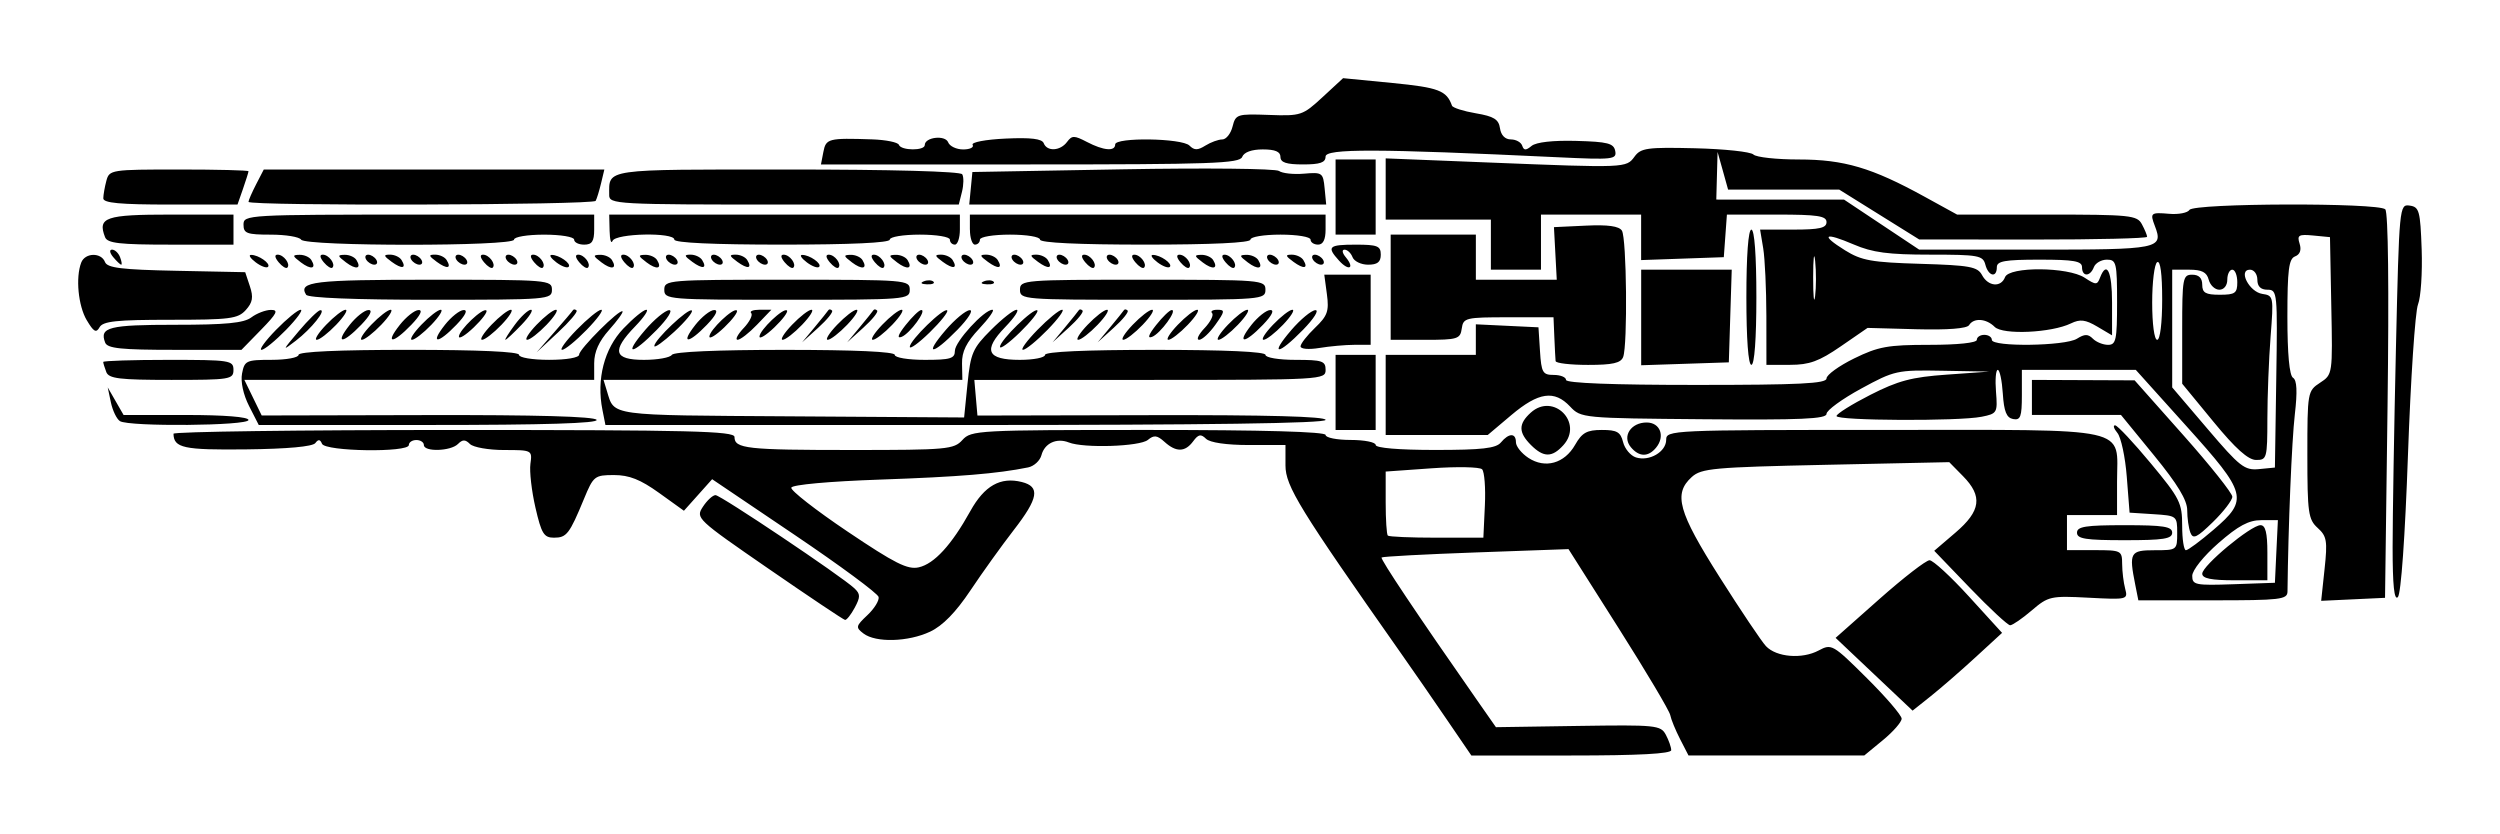
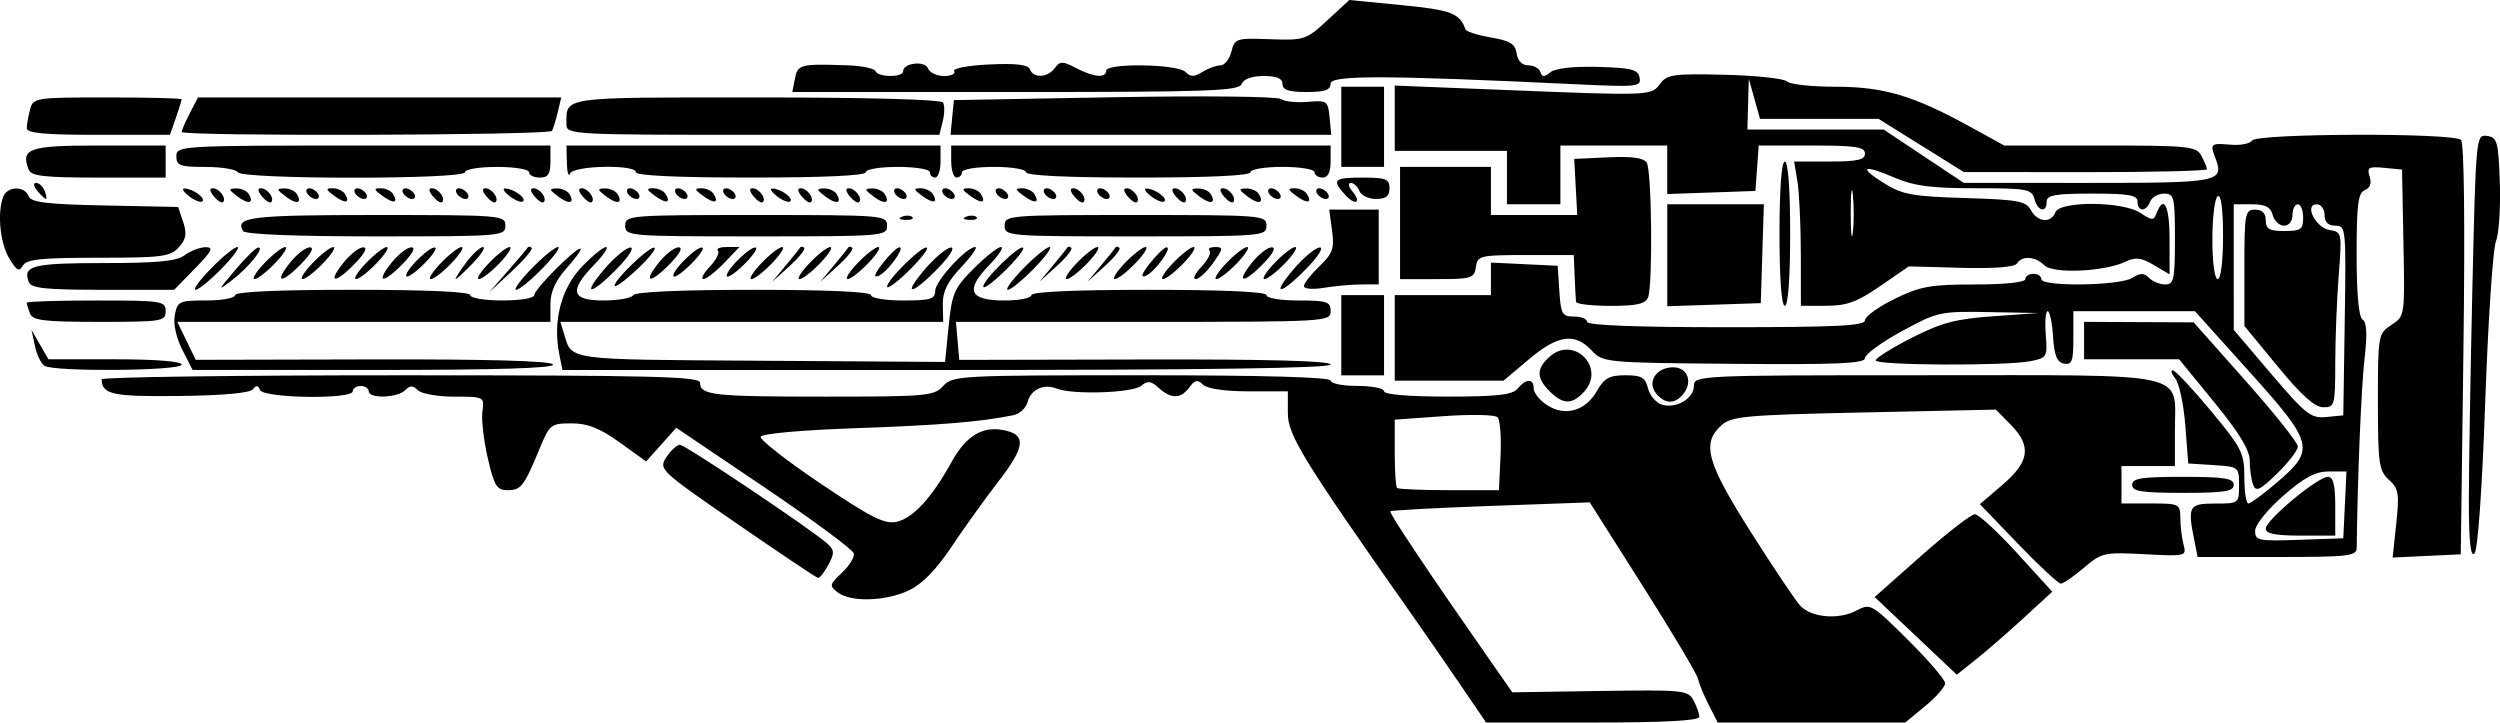
- <svg xmlns="http://www.w3.org/2000/svg" width="383.79" height="128" viewBox="0 0 101.544 33.867" version="1.1" id="svg8">
+ <svg xmlns="http://www.w3.org/2000/svg" width="95.194" height="27.517" viewBox="3.175 3.175 95.194 27.517" version="1.1" id="svg8">
  <defs id="defs2" />
  <g id="layer1">
    <path style="fill:#000000;fill-opacity:1;stroke-width:0.203" d="M 58.786,29.256 C 58.249,28.467 57.397,27.235 56.893,26.519 52.785,20.676 52.213,19.746 52.213,18.906 V 18.076 H 50.728 c -0.915,0 -1.584,-0.098 -1.743,-0.254 -0.207,-0.204 -0.31,-0.184 -0.521,0.102 -0.329,0.445 -0.691,0.452 -1.165,0.023 -0.299,-0.27 -0.426,-0.285 -0.675,-0.079 -0.327,0.271 -2.606,0.345 -3.211,0.104 -0.495,-0.197 -0.985,0.03 -1.112,0.516 -0.059,0.224 -0.302,0.448 -0.54,0.497 -1.252,0.255 -2.807,0.383 -6.013,0.495 -2.073,0.072 -3.571,0.208 -3.608,0.327 -0.035,0.112 0.992,0.914 2.282,1.782 1.932,1.3 2.443,1.557 2.896,1.455 0.628,-0.141 1.332,-0.908 2.095,-2.285 0.571,-1.03 1.222,-1.398 2.089,-1.181 0.758,0.19 0.679,0.656 -0.331,1.958 -0.477,0.616 -1.266,1.714 -1.752,2.442 -0.598,0.895 -1.128,1.438 -1.64,1.679 -0.888,0.418 -2.205,0.455 -2.705,0.076 -0.328,-0.249 -0.316,-0.3 0.159,-0.748 0.281,-0.264 0.485,-0.596 0.454,-0.737 C 35.656,24.106 34.121,22.972 32.277,21.727 l -3.352,-2.263 -0.573,0.641 -0.573,0.641 -1.009,-0.725 c -0.758,-0.544 -1.214,-0.725 -1.83,-0.725 -0.787,0 -0.837,0.039 -1.22,0.967 -0.591,1.43 -0.705,1.577 -1.22,1.577 -0.408,0 -0.508,-0.162 -0.752,-1.221 -0.155,-0.671 -0.247,-1.473 -0.204,-1.78 0.077,-0.553 0.065,-0.56 -1.067,-0.56 -0.63,0 -1.255,-0.11 -1.389,-0.244 -0.19,-0.19 -0.298,-0.19 -0.488,0 -0.295,0.295 -1.384,0.327 -1.384,0.041 0,-0.112 -0.137,-0.203 -0.305,-0.203 -0.168,0 -0.305,0.092 -0.305,0.203 0,0.313 -3.401,0.264 -3.528,-0.051 -0.074,-0.183 -0.15,-0.191 -0.271,-0.028 -0.106,0.143 -1.138,0.237 -2.8,0.256 -2.553,0.029 -2.949,-0.056 -2.961,-0.635 -0.002,-0.084 5.125,-0.153 11.392,-0.153 9.604,0 11.395,0.045 11.395,0.283 0,0.476 0.492,0.53 4.767,0.53 3.865,0 4.146,-0.025 4.491,-0.407 0.355,-0.392 0.627,-0.407 7.56,-0.407 4.659,0 7.192,0.072 7.192,0.203 0,0.112 0.458,0.203 1.017,0.203 0.56,0 1.017,0.092 1.017,0.203 0,0.124 0.941,0.203 2.417,0.203 1.9,0 2.471,-0.065 2.67,-0.305 0.323,-0.389 0.61,-0.392 0.61,-0.005 0,0.165 0.228,0.45 0.507,0.633 0.682,0.447 1.465,0.227 1.897,-0.532 0.281,-0.493 0.476,-0.602 1.083,-0.603 0.616,-0.001 0.762,0.082 0.865,0.494 0.068,0.272 0.304,0.552 0.523,0.622 0.542,0.172 1.228,-0.228 1.228,-0.717 0,-0.391 0.188,-0.4 8.82,-0.4 10.245,0 9.493,-0.166 9.493,2.102 v 1.357 H 84.974 83.956 v 0.712 0.712 h 1.119 c 1.085,0 1.119,0.017 1.122,0.56 0.002,0.308 0.057,0.761 0.123,1.008 0.118,0.44 0.088,0.447 -1.486,0.364 -1.541,-0.081 -1.635,-0.06 -2.31,0.517 -0.387,0.331 -0.782,0.602 -0.877,0.602 -0.095,2.04e-4 -0.828,-0.68 -1.628,-1.512 l -1.455,-1.513 0.865,-0.74 c 1.03,-0.881 1.109,-1.474 0.305,-2.291 l -0.56,-0.569 -5.015,0.108 c -4.558,0.098 -5.054,0.143 -5.443,0.495 -0.755,0.684 -0.553,1.41 1.132,4.069 0.858,1.354 1.705,2.615 1.882,2.802 0.426,0.45 1.468,0.535 2.139,0.176 0.525,-0.281 0.573,-0.254 1.955,1.118 0.779,0.773 1.417,1.517 1.417,1.651 0,0.135 -0.341,0.526 -0.759,0.87 l -0.759,0.625 h -3.57 -3.57 l -0.34,-0.661 c -0.187,-0.364 -0.368,-0.805 -0.402,-0.981 -0.034,-0.176 -0.978,-1.764 -2.097,-3.53 l -2.035,-3.21 -3.761,0.135 c -2.068,0.074 -3.792,0.166 -3.831,0.205 -0.061,0.061 1.433,2.296 3.873,5.789 l 0.771,1.104 3.341,-0.051 c 3.166,-0.048 3.352,-0.03 3.56,0.358 0.12,0.225 0.219,0.507 0.219,0.626 0,0.146 -1.322,0.217 -4.059,0.217 h -4.059 z m 1.526,-8.718 c 0.034,-0.716 -0.017,-1.38 -0.113,-1.476 -0.096,-0.096 -1.016,-0.114 -2.045,-0.041 l -1.871,0.133 v 1.258 c 0,0.692 0.039,1.296 0.087,1.343 0.048,0.047 0.941,0.085 1.984,0.085 h 1.897 z m 15.809,6.849 -1.563,-1.478 1.779,-1.577 C 77.315,23.466 78.232,22.756 78.374,22.756 c 0.142,0 0.863,0.664 1.602,1.475 l 1.344,1.475 -1.073,0.986 c -0.59,0.543 -1.408,1.253 -1.817,1.58 l -0.745,0.593 z M 31.225,23.107 c -2.941,-2.029 -2.976,-2.063 -2.673,-2.526 0.169,-0.258 0.399,-0.47 0.51,-0.47 0.208,0 5.119,3.295 5.639,3.783 0.248,0.233 0.25,0.352 0.016,0.789 -0.152,0.283 -0.329,0.507 -0.394,0.497 -0.065,-0.009 -1.459,-0.943 -3.099,-2.074 z m 55.504,0.641 c -0.261,-1.306 -0.209,-1.399 0.788,-1.399 0.908,0 0.916,-0.006 0.916,-0.701 0,-0.692 -0.013,-0.702 -0.967,-0.763 l -0.967,-0.062 -0.114,-1.458 c -0.062,-0.802 -0.234,-1.603 -0.381,-1.78 -0.147,-0.177 -0.188,-0.316 -0.09,-0.308 0.098,0.008 0.75,0.703 1.449,1.546 1.179,1.42 1.272,1.605 1.272,2.53 0,0.549 0.069,0.997 0.153,0.996 0.084,-7.33e-4 0.588,-0.374 1.119,-0.83 1.432,-1.227 1.369,-1.47 -1.095,-4.205 L 86.752,15.024 h -2.314 -2.314 v 1.032 c 0,0.873 -0.055,1.022 -0.356,0.965 -0.268,-0.051 -0.371,-0.305 -0.418,-1.032 -0.034,-0.531 -0.126,-0.965 -0.205,-0.965 -0.079,0 -0.111,0.399 -0.072,0.887 0.068,0.855 0.047,0.891 -0.584,1.017 -0.933,0.187 -5.894,0.162 -5.894,-0.029 0,-0.088 0.618,-0.475 1.373,-0.86 1.129,-0.575 1.681,-0.722 3.103,-0.822 l 1.73,-0.123 -1.904,-0.035 c -1.845,-0.034 -1.947,-0.012 -3.305,0.728 -0.771,0.42 -1.402,0.88 -1.403,1.024 -7.37e-4,0.206 -1.048,0.252 -4.986,0.218 -4.924,-0.042 -4.99,-0.049 -5.428,-0.515 -0.638,-0.68 -1.282,-0.587 -2.384,0.342 L 60.428,17.669 H 58.355 56.283 V 16.041 14.413 h 1.831 1.831 v -0.62 -0.62 l 1.272,0.061 1.272,0.061 0.062,0.967 c 0.056,0.873 0.11,0.967 0.56,0.967 0.274,0 0.498,0.092 0.498,0.203 0,0.13 1.899,0.203 5.29,0.203 4.188,0 5.29,-0.055 5.29,-0.263 0,-0.145 0.506,-0.511 1.124,-0.814 0.981,-0.481 1.368,-0.551 3.052,-0.551 1.15,0 1.929,-0.082 1.929,-0.203 0,-0.112 0.137,-0.203 0.305,-0.203 0.168,0 0.305,0.092 0.305,0.203 0,0.294 2.976,0.255 3.457,-0.046 0.315,-0.197 0.452,-0.197 0.648,0 0.137,0.137 0.414,0.249 0.616,0.249 0.324,0 0.366,-0.2 0.366,-1.73 0,-1.603 -0.03,-1.73 -0.413,-1.73 -0.227,0 -0.466,0.137 -0.53,0.305 -0.152,0.395 -0.481,0.395 -0.481,0 0,-0.247 -0.328,-0.305 -1.73,-0.305 -1.402,0 -1.73,0.058 -1.73,0.305 0,0.447 -0.342,0.372 -0.466,-0.102 -0.098,-0.374 -0.278,-0.407 -2.245,-0.407 -1.695,0 -2.338,-0.085 -3.1,-0.412 -1.201,-0.515 -1.375,-0.398 -0.355,0.236 0.67,0.417 1.081,0.49 3.065,0.549 2.008,0.06 2.317,0.117 2.5,0.458 0.249,0.465 0.77,0.512 0.934,0.084 0.168,-0.438 2.556,-0.421 3.233,0.022 0.459,0.301 0.51,0.301 0.625,0 0.272,-0.709 0.489,-0.263 0.489,1.007 v 1.334 l -0.602,-0.356 c -0.479,-0.283 -0.697,-0.309 -1.068,-0.129 -0.791,0.384 -2.764,0.475 -3.097,0.142 -0.344,-0.344 -0.851,-0.379 -1.041,-0.071 -0.086,0.139 -0.869,0.199 -2.129,0.166 l -1.994,-0.054 -1.089,0.75 c -0.88,0.606 -1.275,0.75 -2.054,0.75 h -0.965 l -0.002,-1.984 c -0.002,-1.091 -0.059,-2.327 -0.128,-2.747 L 71.491,9.326 h 1.349 c 1.064,0 1.349,-0.065 1.349,-0.305 0,-0.251 -0.36,-0.305 -2.023,-0.305 h -2.023 l -0.063,0.865 -0.063,0.865 -1.679,0.059 -1.679,0.059 V 9.64 8.716 H 64.626 62.591 V 9.835 10.954 H 61.573 60.556 V 9.937 8.919 H 58.419 56.283 V 7.676 6.433 l 4.222,0.169 c 5.543,0.222 5.548,0.222 5.887,-0.242 0.255,-0.349 0.516,-0.385 2.456,-0.338 1.193,0.029 2.261,0.143 2.372,0.254 0.111,0.111 0.94,0.202 1.843,0.202 1.836,0 2.969,0.335 5.107,1.511 l 1.323,0.727 h 3.648 c 3.399,0 3.663,0.027 3.859,0.394 0.116,0.216 0.211,0.445 0.211,0.509 0,0.063 -2.083,0.113 -4.629,0.111 l -4.629,-0.004 -1.625,-1.013 -1.625,-1.013 H 72.448 70.191 L 69.978,6.935 69.764,6.172 l -0.026,0.967 -0.026,0.967 2.594,5.083e-4 2.594,5.092e-4 1.526,1.016 1.526,1.016 4.737,5.1e-4 c 5.03,5.48e-4 5.193,-0.032 4.835,-0.966 -0.201,-0.525 -0.166,-0.554 0.585,-0.489 0.378,0.033 0.748,-0.039 0.822,-0.158 0.171,-0.277 7.679,-0.3 7.954,-0.024 0.119,0.119 0.154,3.191 0.092,7.987 l -0.102,7.793 -1.297,0.061 -1.297,0.061 0.138,-1.291 c 0.123,-1.145 0.091,-1.334 -0.28,-1.67 -0.381,-0.345 -0.419,-0.613 -0.419,-2.969 0,-2.546 0.009,-2.596 0.514,-2.927 0.514,-0.337 0.514,-0.34 0.458,-3.126 L 94.639,9.632 93.959,9.566 c -0.594,-0.057 -0.664,-0.015 -0.554,0.332 0.082,0.257 0.016,0.439 -0.185,0.517 -0.254,0.098 -0.311,0.546 -0.311,2.454 0,1.511 0.081,2.384 0.229,2.476 0.159,0.098 0.181,0.555 0.073,1.487 -0.124,1.067 -0.268,4.538 -0.298,7.196 -0.004,0.323 -0.285,0.356 -3.031,0.356 h -3.027 z m 5.733,-1.348 0.061,-1.272 h -0.675 c -0.51,0 -0.934,0.227 -1.739,0.931 -0.606,0.53 -1.065,1.104 -1.065,1.331 0,0.369 0.126,0.395 1.679,0.34 l 1.679,-0.059 z m -3.011,0.901 c 0,-0.326 1.976,-1.969 2.367,-1.969 0.201,0 0.278,0.309 0.278,1.119 v 1.119 h -1.323 c -0.961,0 -1.323,-0.074 -1.323,-0.269 z m 3.006,-7.921 c 0.054,-3.508 0.044,-3.612 -0.356,-3.612 -0.276,0 -0.412,-0.134 -0.412,-0.407 0,-0.224 -0.134,-0.407 -0.299,-0.407 -0.495,0 -0.033,0.905 0.502,0.984 0.453,0.067 0.461,0.111 0.335,1.73 -0.071,0.913 -0.13,2.416 -0.131,3.339 -0.002,1.606 -0.021,1.679 -0.459,1.676 C 91.316,18.681 90.8,18.219 89.908,17.133 L 88.636,15.586 V 13.372 c 0,-2.079 0.025,-2.214 0.407,-2.214 0.271,0 0.407,0.136 0.407,0.407 0,0.329 0.136,0.407 0.712,0.407 0.624,0 0.712,-0.063 0.712,-0.509 0,-0.28 -0.092,-0.509 -0.203,-0.509 -0.112,0 -0.203,0.183 -0.203,0.407 0,0.237 -0.136,0.407 -0.324,0.407 -0.178,0 -0.372,-0.183 -0.431,-0.407 -0.08,-0.306 -0.278,-0.407 -0.795,-0.407 h -0.688 l 1.5e-5,2.391 2.2e-5,2.391 1.44,1.69 c 1.306,1.534 1.5,1.685 2.086,1.628 l 0.646,-0.063 z m -4.634,-3.217 c 0,-1.041 -0.074,-1.594 -0.203,-1.514 -0.112,0.069 -0.203,0.807 -0.203,1.64 0,0.874 0.086,1.514 0.203,1.514 0.119,0 0.203,-0.682 0.203,-1.64 z m -14.095,-1.56 c -0.044,-0.422 -0.081,-0.127 -0.082,0.657 -7.37e-4,0.783 0.035,1.129 0.08,0.768 0.045,-0.361 0.046,-1.002 0.002,-1.424 z m 23.455,11.617 c 0,-1.235 0.061,-4.875 0.135,-8.088 0.133,-5.771 0.14,-5.841 0.56,-5.781 0.387,0.055 0.43,0.214 0.485,1.778 0.033,0.944 -0.034,1.952 -0.149,2.238 -0.115,0.287 -0.298,3.031 -0.407,6.098 -0.118,3.336 -0.283,5.662 -0.411,5.789 -0.148,0.148 -0.213,-0.471 -0.213,-2.033 z M 84.363,21.637 c 0,-0.25 0.35,-0.305 1.933,-0.305 1.583,0 1.933,0.055 1.933,0.305 0,0.25 -0.35,0.305 -1.933,0.305 -1.583,0 -1.933,-0.055 -1.933,-0.305 z m 4.606,-0.002 c -0.071,-0.185 -0.129,-0.595 -0.129,-0.912 0,-0.408 -0.392,-1.056 -1.345,-2.222 L 86.15,16.855 h -1.809 -1.809 v -0.712 -0.712 l 2.086,0.009 2.086,0.009 1.984,2.234 c 1.091,1.229 1.984,2.351 1.984,2.493 0,0.142 -0.354,0.604 -0.787,1.027 -0.654,0.638 -0.808,0.711 -0.916,0.432 z M 62.184,18.076 c -0.512,-0.512 -0.514,-0.857 -0.008,-1.315 0.917,-0.83 2.153,0.407 1.323,1.323 -0.458,0.506 -0.803,0.504 -1.315,-0.008 z m 4.055,0.085 c -0.361,-0.436 0.002,-1 0.644,-1 0.554,0 0.763,0.566 0.379,1.027 -0.319,0.385 -0.69,0.375 -1.023,-0.027 z m -11.991,-2.221 v -1.526 h 0.814 0.814 v 1.526 1.526 H 55.062 54.248 Z M 4.87,17.104 C 4.739,17.021 4.574,16.679 4.503,16.344 l -0.128,-0.608 0.322,0.56 0.322,0.56 h 2.537 c 1.556,0 2.537,0.079 2.537,0.203 0,0.238 -4.855,0.28 -5.223,0.046 z m 5.247,-0.61 c -0.236,-0.463 -0.35,-0.988 -0.286,-1.323 0.1,-0.522 0.17,-0.555 1.201,-0.555 0.602,0 1.095,-0.092 1.095,-0.203 0,-0.129 1.628,-0.203 4.477,-0.203 2.849,0 4.477,0.074 4.477,0.203 0,0.113 0.543,0.203 1.221,0.203 0.71,0 1.221,-0.089 1.221,-0.212 0,-0.226 1.649,-1.87 1.762,-1.757 0.037,0.037 -0.207,0.374 -0.542,0.749 -0.417,0.467 -0.609,0.895 -0.609,1.358 v 0.676 H 17.029 9.925 l 0.352,0.723 0.352,0.723 6.737,-0.016 c 4.398,-0.01 6.782,0.057 6.866,0.193 0.087,0.141 -2.12,0.209 -6.797,0.209 h -6.926 z m 14.352,0.154 c -0.248,-1.24 0.074,-2.488 0.851,-3.303 0.4,-0.42 0.819,-0.763 0.93,-0.763 0.111,0 -0.091,0.302 -0.448,0.671 -0.971,1.002 -0.877,1.364 0.355,1.364 0.553,0 1.062,-0.092 1.131,-0.203 0.078,-0.126 1.833,-0.203 4.59,-0.203 2.841,0 4.465,0.074 4.465,0.203 0,0.113 0.543,0.203 1.221,0.203 1.041,0 1.221,-0.054 1.221,-0.367 0,-0.371 1.186,-1.668 1.526,-1.668 0.101,0 -0.138,0.343 -0.533,0.763 -0.53,0.564 -0.713,0.936 -0.703,1.424 l 0.014,0.661 h -7.288 -7.288 l 0.14,0.458 c 0.311,1.017 0.002,0.975 7.463,1.023 l 7.044,0.046 0.138,-1.37 c 0.125,-1.247 0.211,-1.443 0.955,-2.187 0.45,-0.45 0.916,-0.818 1.037,-0.818 0.121,0 -0.085,0.314 -0.458,0.699 -0.919,0.949 -0.748,1.336 0.591,1.336 0.563,0 1.024,-0.092 1.024,-0.203 0,-0.129 1.628,-0.203 4.477,-0.203 2.849,0 4.477,0.074 4.477,0.203 0,0.113 0.543,0.203 1.221,0.203 1.085,0 1.221,0.045 1.221,0.407 0,0.399 -0.136,0.407 -7.134,0.407 h -7.134 l 0.063,0.724 0.063,0.724 7.071,-0.016 c 4.7,-0.011 7.071,0.054 7.071,0.192 0,0.14 -4.781,0.208 -14.625,0.208 H 24.591 Z M 4.316,15.109 c -0.068,-0.177 -0.124,-0.36 -0.124,-0.407 0,-0.047 1.19,-0.085 2.645,-0.085 2.51,0 2.645,0.021 2.645,0.407 0,0.385 -0.136,0.407 -2.522,0.407 -2.112,0 -2.542,-0.052 -2.645,-0.322 z M 63.185,14.668 c -0.009,-0.084 -0.032,-0.519 -0.051,-0.967 l -0.034,-0.814 h -1.831 c -1.744,0 -1.834,0.022 -1.896,0.458 -0.06,0.424 -0.168,0.458 -1.475,0.458 H 56.486 V 11.666 9.53 h 1.73 1.73 v 0.916 0.916 h 1.643 1.643 l -0.057,-1.068 -0.057,-1.068 1.296,-0.061 c 0.899,-0.043 1.347,0.02 1.464,0.203 0.193,0.305 0.236,4.648 0.051,5.132 -0.095,0.247 -0.426,0.322 -1.424,0.322 -0.715,0 -1.308,-0.069 -1.317,-0.153 z m 3.476,-1.773 v -1.941 h 1.839 1.839 l -0.059,1.882 -0.059,1.882 -1.78,0.059 -1.78,0.059 z m 4.273,-0.822 c 0,-1.696 0.078,-2.747 0.203,-2.747 0.126,0 0.203,1.051 0.203,2.747 0,1.696 -0.078,2.747 -0.203,2.747 -0.126,0 -0.203,-1.051 -0.203,-2.747 z M 4.27,13.914 c -0.239,-0.622 0.154,-0.722 2.846,-0.722 2.056,0 2.79,-0.071 3.091,-0.299 0.217,-0.164 0.574,-0.302 0.792,-0.305 0.326,-0.005 0.254,0.14 -0.397,0.807 L 9.807,14.21 H 7.095 c -2.183,0 -2.734,-0.058 -2.825,-0.295 z m 6.943,-0.518 c 0.437,-0.448 0.886,-0.814 0.998,-0.814 0.112,0 -0.154,0.366 -0.591,0.814 -0.437,0.448 -0.886,0.814 -0.998,0.814 -0.112,0 0.154,-0.366 0.591,-0.814 z m 0.916,0.062 c 0.392,-0.463 0.786,-0.849 0.876,-0.858 0.269,-0.028 -0.351,0.748 -0.992,1.241 -0.565,0.435 -0.559,0.415 0.116,-0.382 z m 10.378,0.042 c 0.392,-0.446 0.735,-0.851 0.763,-0.899 0.028,-0.048 0.095,-0.043 0.149,0.011 0.054,0.054 -0.289,0.458 -0.763,0.899 l -0.861,0.801 z m 0.915,-0.104 c 0.437,-0.448 0.886,-0.814 0.998,-0.814 0.112,0 -0.154,0.366 -0.591,0.814 -0.437,0.448 -0.886,0.814 -0.998,0.814 -0.112,0 0.154,-0.366 0.591,-0.814 z m 2.774,0.017 c 0.377,-0.438 0.818,-0.804 0.981,-0.814 0.165,-0.01 -0.055,0.342 -0.499,0.797 -1.022,1.047 -1.377,1.059 -0.481,0.017 z m 0.38,0.641 c 0,-0.246 1.397,-1.567 1.524,-1.441 0.058,0.058 -0.261,0.445 -0.709,0.859 -0.448,0.415 -0.815,0.676 -0.815,0.582 z m 10.377,0.033 c 0,-0.264 1.386,-1.612 1.519,-1.478 0.056,0.056 -0.264,0.457 -0.709,0.892 -0.446,0.435 -0.81,0.699 -0.81,0.586 z m 1.452,-0.674 c 0.377,-0.438 0.818,-0.804 0.981,-0.814 0.165,-0.01 -0.055,0.342 -0.499,0.797 -1.022,1.047 -1.377,1.059 -0.481,0.017 z m 2.211,0.674 c 0,-0.264 1.386,-1.612 1.519,-1.478 0.056,0.056 -0.264,0.457 -0.709,0.892 -0.446,0.435 -0.81,0.699 -0.81,0.586 z m 1.526,-0.692 c 0.437,-0.448 0.886,-0.814 0.998,-0.814 0.112,0 -0.154,0.366 -0.591,0.814 -0.437,0.448 -0.886,0.814 -0.998,0.814 -0.112,0 0.154,-0.366 0.591,-0.814 z m 10.303,0.017 c 0.377,-0.438 0.818,-0.804 0.981,-0.814 0.165,-0.01 -0.055,0.342 -0.499,0.797 -1.022,1.047 -1.377,1.059 -0.481,0.017 z m 0.38,0.658 c 0,-0.106 0.265,-0.446 0.589,-0.756 0.507,-0.486 0.574,-0.675 0.482,-1.361 l -0.107,-0.797 h 0.942 0.942 v 1.424 1.424 l -0.661,0.002 c -0.364,0.001 -1.005,0.059 -1.424,0.128 -0.432,0.071 -0.763,0.043 -0.763,-0.066 z M 13.247,13.192 c 0.322,-0.336 0.676,-0.61 0.788,-0.61 0.112,0 -0.06,0.275 -0.381,0.61 -0.322,0.336 -0.676,0.61 -0.788,0.61 -0.112,0 0.06,-0.275 0.381,-0.61 z m 0.951,0.011 c 0.26,-0.33 0.605,-0.604 0.766,-0.61 0.184,-0.007 0.076,0.215 -0.292,0.599 -0.752,0.785 -1.091,0.793 -0.473,0.011 z m 0.88,-0.011 c 0.322,-0.336 0.676,-0.61 0.788,-0.61 0.112,0 -0.06,0.275 -0.381,0.61 -0.322,0.336 -0.676,0.61 -0.788,0.61 -0.112,0 0.06,-0.275 0.381,-0.61 z m 1.155,0.011 c 0.26,-0.33 0.605,-0.604 0.766,-0.61 0.184,-0.007 0.076,0.215 -0.292,0.599 -0.752,0.785 -1.091,0.793 -0.473,0.011 z m 0.88,-0.011 c 0.322,-0.336 0.676,-0.61 0.788,-0.61 0.112,0 -0.06,0.275 -0.381,0.61 -0.322,0.336 -0.676,0.61 -0.788,0.61 -0.112,0 0.06,-0.275 0.381,-0.61 z m 0.951,0.011 c 0.26,-0.33 0.605,-0.604 0.766,-0.61 0.184,-0.007 0.076,0.215 -0.292,0.599 -0.752,0.785 -1.091,0.793 -0.473,0.011 z m 0.575,0.469 c 0,-0.262 0.982,-1.194 1.116,-1.06 0.055,0.055 -0.173,0.363 -0.508,0.683 -0.335,0.321 -0.608,0.49 -0.608,0.377 z m 1.323,-0.48 c 0.322,-0.336 0.676,-0.61 0.788,-0.61 0.112,0 -0.06,0.275 -0.381,0.61 -0.322,0.336 -0.676,0.61 -0.788,0.61 -0.112,0 0.06,-0.275 0.381,-0.61 z m 0.948,0 c 0.248,-0.336 0.543,-0.61 0.655,-0.61 0.112,0 -0.06,0.275 -0.382,0.61 -0.322,0.336 -0.616,0.61 -0.655,0.61 -0.038,0 0.133,-0.275 0.382,-0.61 z m 0.883,0 c 0.322,-0.336 0.676,-0.61 0.788,-0.61 0.112,0 -0.06,0.275 -0.381,0.61 -0.322,0.336 -0.676,0.61 -0.788,0.61 -0.112,0 0.06,-0.275 0.381,-0.61 z m 6.445,0.011 c 0.26,-0.33 0.605,-0.604 0.766,-0.61 0.184,-0.007 0.076,0.215 -0.292,0.599 -0.752,0.785 -1.091,0.793 -0.473,0.011 z m 0.575,0.469 c 0,-0.262 0.982,-1.194 1.116,-1.06 0.055,0.055 -0.173,0.363 -0.508,0.683 -0.335,0.321 -0.608,0.49 -0.608,0.377 z m 1.391,-0.343 c 0.244,-0.26 0.382,-0.535 0.307,-0.61 -0.076,-0.076 0.078,-0.138 0.341,-0.138 h 0.479 l -0.585,0.61 c -0.322,0.336 -0.675,0.61 -0.786,0.61 -0.11,0 -0.001,-0.213 0.243,-0.473 z m 0.644,0.343 c 0,-0.262 0.982,-1.194 1.116,-1.06 0.055,0.055 -0.173,0.363 -0.508,0.683 -0.335,0.321 -0.608,0.49 -0.608,0.377 z m 1.323,-0.48 c 0.322,-0.336 0.676,-0.61 0.788,-0.61 0.112,0 -0.06,0.275 -0.381,0.61 -0.322,0.336 -0.676,0.61 -0.788,0.61 -0.112,0 0.06,-0.275 0.381,-0.61 z m 0.916,0.102 c 0.279,-0.336 0.531,-0.649 0.559,-0.695 0.028,-0.047 0.096,-0.04 0.15,0.015 0.055,0.055 -0.197,0.368 -0.559,0.695 l -0.658,0.596 z m 0.915,-0.102 c 0.322,-0.336 0.676,-0.61 0.788,-0.61 0.112,0 -0.06,0.275 -0.381,0.61 -0.322,0.336 -0.676,0.61 -0.788,0.61 -0.112,0 0.06,-0.275 0.381,-0.61 z m 0.916,0.102 c 0.279,-0.336 0.531,-0.649 0.559,-0.695 0.028,-0.047 0.096,-0.04 0.15,0.015 0.055,0.055 -0.197,0.368 -0.559,0.695 l -0.658,0.596 z m 0.915,-0.102 c 0.322,-0.336 0.676,-0.61 0.788,-0.61 0.112,0 -0.06,0.275 -0.381,0.61 -0.322,0.336 -0.676,0.61 -0.788,0.61 -0.112,0 0.06,-0.275 0.381,-0.61 z m 0.952,0.011 c 0.26,-0.329 0.544,-0.604 0.63,-0.61 0.255,-0.018 -0.459,0.961 -0.795,1.09 -0.201,0.077 -0.143,-0.09 0.165,-0.48 z m 6.476,0.091 c 0.279,-0.336 0.531,-0.649 0.559,-0.695 0.028,-0.047 0.096,-0.04 0.15,0.015 0.055,0.055 -0.197,0.368 -0.559,0.695 l -0.658,0.596 z m 0.915,-0.102 c 0.322,-0.336 0.676,-0.61 0.788,-0.61 0.112,0 -0.06,0.275 -0.381,0.61 -0.322,0.336 -0.676,0.61 -0.788,0.61 -0.112,0 0.06,-0.275 0.381,-0.61 z m 0.916,0.102 c 0.279,-0.336 0.531,-0.649 0.559,-0.695 0.028,-0.047 0.096,-0.04 0.15,0.015 0.055,0.055 -0.197,0.368 -0.559,0.695 l -0.658,0.596 z m 0.915,-0.102 c 0.322,-0.336 0.676,-0.61 0.788,-0.61 0.112,0 -0.06,0.275 -0.381,0.61 -0.322,0.336 -0.676,0.61 -0.788,0.61 -0.112,0 0.06,-0.275 0.381,-0.61 z m 0.952,0.011 c 0.26,-0.329 0.544,-0.604 0.63,-0.61 0.255,-0.018 -0.459,0.961 -0.795,1.09 -0.201,0.077 -0.143,-0.09 0.165,-0.48 z m 0.88,-0.011 c 0.322,-0.336 0.676,-0.61 0.788,-0.61 0.112,0 -0.06,0.275 -0.381,0.61 -0.322,0.336 -0.676,0.61 -0.788,0.61 -0.112,0 0.06,-0.275 0.381,-0.61 z m 1.086,0.138 c 0.244,-0.26 0.382,-0.535 0.307,-0.61 -0.076,-0.076 0.021,-0.138 0.215,-0.138 0.317,0 0.308,0.062 -0.082,0.61 -0.239,0.336 -0.536,0.61 -0.66,0.61 -0.124,0 -0.025,-0.213 0.219,-0.473 z m 0.949,-0.138 c 0.322,-0.336 0.676,-0.61 0.788,-0.61 0.112,0 -0.06,0.275 -0.381,0.61 -0.322,0.336 -0.676,0.61 -0.788,0.61 -0.112,0 0.06,-0.275 0.381,-0.61 z m 0.951,0.011 c 0.26,-0.33 0.605,-0.604 0.766,-0.61 0.184,-0.007 0.076,0.215 -0.292,0.599 -0.752,0.785 -1.091,0.793 -0.473,0.011 z m 0.88,-0.011 c 0.322,-0.336 0.676,-0.61 0.788,-0.61 0.112,0 -0.06,0.275 -0.381,0.61 -0.322,0.336 -0.676,0.61 -0.788,0.61 -0.112,0 0.06,-0.275 0.381,-0.61 z M 3.523,13.008 C 3.175,12.418 3.065,11.273 3.298,10.666 3.454,10.26 4.111,10.245 4.264,10.643 c 0.092,0.239 0.674,0.311 2.905,0.356 l 2.79,0.057 0.19,0.571 c 0.149,0.447 0.113,0.657 -0.167,0.967 -0.32,0.354 -0.643,0.395 -3.063,0.395 -2.189,0 -2.738,0.058 -2.876,0.304 -0.137,0.245 -0.238,0.189 -0.519,-0.286 z M 12.433,11.972 c -0.33,-0.534 0.306,-0.61 5.055,-0.61 4.794,0 4.93,0.011 4.93,0.407 0,0.396 -0.136,0.407 -4.93,0.407 -3.067,0 -4.977,-0.077 -5.055,-0.203 z m 14.549,-0.203 c 0,-0.396 0.136,-0.407 4.985,-0.407 4.85,0 4.985,0.011 4.985,0.407 0,0.396 -0.136,0.407 -4.985,0.407 -4.85,0 -4.985,-0.011 -4.985,-0.407 z m 14.447,0 c 0,-0.396 0.136,-0.407 4.985,-0.407 4.85,0 4.985,0.011 4.985,0.407 0,0.396 -0.136,0.407 -4.985,0.407 -4.85,0 -4.985,-0.011 -4.985,-0.407 z M 37.525,11.426 c 0.147,-0.059 0.322,-0.052 0.39,0.016 0.068,0.068 -0.053,0.116 -0.267,0.107 -0.237,-0.01 -0.285,-0.058 -0.123,-0.123 z m 2.442,0 c 0.147,-0.059 0.322,-0.052 0.39,0.016 0.068,0.068 -0.053,0.116 -0.267,0.107 -0.237,-0.01 -0.285,-0.058 -0.123,-0.123 z M 10.383,10.653 c -0.216,-0.163 -0.301,-0.298 -0.189,-0.3 0.302,-0.005 0.819,0.358 0.691,0.486 -0.061,0.061 -0.287,-0.023 -0.503,-0.186 z m 0.935,5.49e-4 c -0.16,-0.193 -0.176,-0.31 -0.041,-0.31 0.246,0 0.533,0.386 0.392,0.527 -0.051,0.051 -0.209,-0.046 -0.351,-0.217 z m 0.897,-5.49e-4 c -0.344,-0.26 -0.35,-0.297 -0.048,-0.303 0.189,-0.004 0.404,0.091 0.478,0.211 0.222,0.359 -0.012,0.409 -0.43,0.093 z m 0.935,5.49e-4 c -0.16,-0.193 -0.176,-0.31 -0.041,-0.31 0.246,0 0.533,0.386 0.392,0.527 -0.051,0.051 -0.209,-0.046 -0.351,-0.217 z m 0.897,-5.49e-4 c -0.344,-0.26 -0.35,-0.297 -0.048,-0.303 0.189,-0.004 0.404,0.091 0.478,0.211 0.222,0.359 -0.012,0.409 -0.43,0.093 z m 1.858,-0.021 c -0.33,-0.241 -0.34,-0.289 -0.063,-0.289 0.183,0 0.392,0.098 0.466,0.217 0.216,0.349 0.023,0.383 -0.404,0.072 z m 1.831,0 c -0.33,-0.241 -0.34,-0.289 -0.063,-0.289 0.183,0 0.392,0.098 0.466,0.217 0.216,0.349 0.023,0.383 -0.404,0.072 z m 1.925,0.022 c -0.16,-0.193 -0.176,-0.31 -0.041,-0.31 0.246,0 0.533,0.386 0.392,0.527 -0.051,0.051 -0.209,-0.046 -0.351,-0.217 z m 2.035,0 c -0.16,-0.193 -0.176,-0.31 -0.041,-0.31 0.246,0 0.533,0.386 0.392,0.527 -0.051,0.051 -0.209,-0.046 -0.351,-0.217 z m 0.897,-5.5e-4 c -0.216,-0.163 -0.301,-0.298 -0.189,-0.3 0.302,-0.005 0.819,0.358 0.691,0.486 -0.061,0.061 -0.287,-0.023 -0.503,-0.186 z m 0.935,5.5e-4 c -0.16,-0.193 -0.176,-0.31 -0.041,-0.31 0.246,0 0.533,0.386 0.392,0.527 -0.051,0.051 -0.209,-0.046 -0.351,-0.217 z m 0.897,-5.5e-4 c -0.344,-0.26 -0.35,-0.297 -0.048,-0.303 0.189,-0.004 0.404,0.091 0.478,0.211 0.222,0.359 -0.012,0.409 -0.43,0.093 z m 0.935,5.5e-4 c -0.16,-0.193 -0.176,-0.31 -0.041,-0.31 0.246,0 0.533,0.386 0.392,0.527 -0.051,0.051 -0.209,-0.046 -0.351,-0.217 z m 0.897,-5.5e-4 c -0.344,-0.26 -0.35,-0.297 -0.048,-0.303 0.189,-0.004 0.404,0.091 0.478,0.211 0.222,0.359 -0.012,0.409 -0.43,0.093 z m 1.858,-0.021 c -0.33,-0.241 -0.34,-0.289 -0.063,-0.289 0.183,0 0.392,0.098 0.466,0.217 0.216,0.349 0.023,0.383 -0.404,0.072 z m 1.831,0 c -0.33,-0.241 -0.34,-0.289 -0.063,-0.289 0.183,0 0.392,0.098 0.466,0.217 0.216,0.349 0.023,0.383 -0.404,0.072 z m 1.925,0.022 c -0.16,-0.193 -0.176,-0.31 -0.041,-0.31 0.246,0 0.533,0.386 0.392,0.527 -0.051,0.051 -0.209,-0.046 -0.351,-0.217 z m 0.897,-5.48e-4 c -0.216,-0.163 -0.301,-0.298 -0.189,-0.3 0.302,-0.005 0.819,0.358 0.691,0.486 -0.061,0.061 -0.287,-0.023 -0.503,-0.186 z m 0.935,5.48e-4 c -0.16,-0.193 -0.176,-0.31 -0.041,-0.31 0.246,0 0.533,0.386 0.392,0.527 -0.051,0.051 -0.209,-0.046 -0.351,-0.217 z m 0.897,-5.48e-4 c -0.344,-0.26 -0.35,-0.297 -0.048,-0.303 0.189,-0.004 0.404,0.091 0.478,0.211 0.222,0.359 -0.012,0.409 -0.43,0.093 z m 0.935,5.48e-4 c -0.16,-0.193 -0.176,-0.31 -0.041,-0.31 0.246,0 0.533,0.386 0.392,0.527 -0.051,0.051 -0.209,-0.046 -0.351,-0.217 z m 0.897,-5.48e-4 c -0.344,-0.26 -0.35,-0.297 -0.048,-0.303 0.189,-0.004 0.404,0.091 0.478,0.211 0.222,0.359 -0.012,0.409 -0.43,0.093 z m 1.858,-0.021 c -0.33,-0.241 -0.34,-0.289 -0.063,-0.289 0.183,0 0.392,0.098 0.466,0.217 0.216,0.349 0.023,0.383 -0.404,0.072 z m 1.831,0 c -0.33,-0.241 -0.34,-0.289 -0.063,-0.289 0.183,0 0.392,0.098 0.466,0.217 0.216,0.349 0.023,0.383 -0.404,0.072 z m 2.035,0 c -0.33,-0.241 -0.34,-0.289 -0.063,-0.289 0.183,0 0.392,0.098 0.466,0.217 0.216,0.349 0.023,0.383 -0.404,0.072 z m 1.925,0.022 c -0.16,-0.193 -0.176,-0.31 -0.041,-0.31 0.246,0 0.533,0.386 0.392,0.527 -0.051,0.051 -0.209,-0.046 -0.351,-0.217 z m 2.035,0 c -0.16,-0.193 -0.176,-0.31 -0.041,-0.31 0.246,0 0.533,0.386 0.392,0.527 -0.051,0.051 -0.209,-0.046 -0.351,-0.217 z m 0.897,-5.48e-4 c -0.216,-0.163 -0.301,-0.298 -0.189,-0.3 0.302,-0.005 0.819,0.358 0.691,0.486 -0.061,0.061 -0.287,-0.023 -0.503,-0.186 z m 0.935,5.48e-4 c -0.16,-0.193 -0.176,-0.31 -0.041,-0.31 0.246,0 0.533,0.386 0.392,0.527 -0.051,0.051 -0.209,-0.046 -0.351,-0.217 z m 0.897,-5.48e-4 c -0.344,-0.26 -0.35,-0.297 -0.048,-0.303 0.189,-0.004 0.404,0.091 0.478,0.211 0.222,0.359 -0.012,0.409 -0.43,0.093 z m 0.935,5.48e-4 c -0.16,-0.193 -0.176,-0.31 -0.041,-0.31 0.246,0 0.533,0.386 0.392,0.527 -0.051,0.051 -0.209,-0.046 -0.351,-0.217 z m 0.897,-5.48e-4 c -0.344,-0.26 -0.35,-0.297 -0.048,-0.303 0.189,-0.004 0.404,0.091 0.478,0.211 0.222,0.359 -0.012,0.409 -0.43,0.093 z m 1.858,-0.021 c -0.33,-0.241 -0.34,-0.289 -0.063,-0.289 0.183,0 0.392,0.098 0.466,0.217 0.216,0.349 0.023,0.383 -0.404,0.072 z m 1.852,-0.049 c -0.512,-0.565 -0.426,-0.647 0.68,-0.647 0.882,0 1.017,0.054 1.017,0.407 0,0.3 -0.136,0.407 -0.515,0.407 -0.283,0 -0.568,-0.137 -0.632,-0.305 -0.064,-0.168 -0.21,-0.305 -0.324,-0.305 -0.118,0 -0.096,0.134 0.051,0.31 0.375,0.452 0.122,0.574 -0.277,0.133 z M 4.599,10.446 C 4.453,10.27 4.433,10.14 4.552,10.14 c 0.114,0 0.259,0.137 0.324,0.305 0.064,0.168 0.085,0.305 0.047,0.305 -0.039,0 -0.184,-0.137 -0.324,-0.305 z m 10.276,0.102 c -0.069,-0.112 -0.034,-0.203 0.078,-0.203 0.112,0 0.26,0.092 0.329,0.203 0.069,0.112 0.034,0.203 -0.078,0.203 -0.112,0 -0.26,-0.092 -0.329,-0.203 z m 1.831,0 c -0.069,-0.112 -0.034,-0.203 0.078,-0.203 0.112,0 0.26,0.092 0.329,0.203 0.069,0.112 0.034,0.203 -0.078,0.203 -0.112,0 -0.26,-0.092 -0.329,-0.203 z m 1.831,0 c -0.069,-0.112 -0.034,-0.203 0.078,-0.203 0.112,0 0.26,0.092 0.329,0.203 0.069,0.112 0.034,0.203 -0.078,0.203 -0.112,0 -0.26,-0.092 -0.329,-0.203 z m 2.035,0 c -0.069,-0.112 -0.034,-0.203 0.078,-0.203 0.112,0 0.26,0.092 0.329,0.203 0.069,0.112 0.034,0.203 -0.078,0.203 -0.112,0 -0.26,-0.092 -0.329,-0.203 z m 6.511,0 c -0.069,-0.112 -0.034,-0.203 0.078,-0.203 0.112,0 0.26,0.092 0.329,0.203 0.069,0.112 0.034,0.203 -0.078,0.203 -0.112,0 -0.26,-0.092 -0.329,-0.203 z m 1.831,0 c -0.069,-0.112 -0.034,-0.203 0.078,-0.203 0.112,0 0.26,0.092 0.329,0.203 0.069,0.112 0.034,0.203 -0.078,0.203 -0.112,0 -0.26,-0.092 -0.329,-0.203 z m 1.831,0 c -0.069,-0.112 -0.034,-0.203 0.078,-0.203 0.112,0 0.26,0.092 0.329,0.203 0.069,0.112 0.034,0.203 -0.078,0.203 -0.112,0 -0.26,-0.092 -0.329,-0.203 z m 6.511,0 c -0.069,-0.112 -0.034,-0.203 0.078,-0.203 0.112,0 0.26,0.092 0.329,0.203 0.069,0.112 0.034,0.203 -0.078,0.203 -0.112,0 -0.26,-0.092 -0.329,-0.203 z m 1.831,0 c -0.069,-0.112 -0.034,-0.203 0.078,-0.203 0.112,0 0.26,0.092 0.329,0.203 0.069,0.112 0.034,0.203 -0.078,0.203 -0.112,0 -0.26,-0.092 -0.329,-0.203 z m 2.035,0 c -0.069,-0.112 -0.034,-0.203 0.078,-0.203 0.112,0 0.26,0.092 0.329,0.203 0.069,0.112 0.034,0.203 -0.078,0.203 -0.112,0 -0.26,-0.092 -0.329,-0.203 z m 1.831,0 c -0.069,-0.112 -0.034,-0.203 0.078,-0.203 0.112,0 0.26,0.092 0.329,0.203 0.069,0.112 0.034,0.203 -0.078,0.203 -0.112,0 -0.26,-0.092 -0.329,-0.203 z m 2.035,0 c -0.069,-0.112 -0.034,-0.203 0.078,-0.203 0.112,0 0.26,0.092 0.329,0.203 0.069,0.112 0.034,0.203 -0.078,0.203 -0.112,0 -0.26,-0.092 -0.329,-0.203 z m 6.511,0 c -0.069,-0.112 -0.034,-0.203 0.078,-0.203 0.112,0 0.26,0.092 0.329,0.203 0.069,0.112 0.034,0.203 -0.078,0.203 -0.112,0 -0.26,-0.092 -0.329,-0.203 z m 1.831,0 c -0.069,-0.112 -0.034,-0.203 0.078,-0.203 0.112,0 0.26,0.092 0.329,0.203 0.069,0.112 0.034,0.203 -0.078,0.203 -0.112,0 -0.26,-0.092 -0.329,-0.203 z M 4.266,9.632 C 3.957,8.827 4.279,8.716 6.933,8.716 H 9.483 V 9.326 9.937 H 6.933 c -2.079,0 -2.572,-0.056 -2.667,-0.305 z m 7.964,0.102 c -0.069,-0.112 -0.624,-0.203 -1.233,-0.203 -0.971,0 -1.107,-0.05 -1.107,-0.407 0,-0.399 0.136,-0.407 7.122,-0.407 h 7.122 v 0.61 c 0,0.475 -0.09,0.61 -0.407,0.61 -0.224,0 -0.407,-0.092 -0.407,-0.203 0,-0.113 -0.543,-0.203 -1.221,-0.203 -0.678,0 -1.221,0.09 -1.221,0.203 0,0.277 -8.477,0.277 -8.648,0 z M 24.76,9.377 24.744,8.716 h 7.122 7.122 v 0.61 c 0,0.336 -0.092,0.61 -0.203,0.61 -0.112,0 -0.203,-0.092 -0.203,-0.203 0,-0.113 -0.543,-0.203 -1.221,-0.203 -0.678,0 -1.221,0.09 -1.221,0.203 0,0.129 -1.594,0.203 -4.375,0.203 -2.781,0 -4.375,-0.074 -4.375,-0.203 0,-0.306 -2.386,-0.258 -2.51,0.051 C 24.822,9.924 24.769,9.741 24.76,9.377 Z M 39.394,9.326 V 8.716 h 7.224 7.224 v 0.61 c 0,0.407 -0.102,0.61 -0.305,0.61 -0.168,0 -0.305,-0.092 -0.305,-0.203 0,-0.113 -0.543,-0.203 -1.221,-0.203 -0.678,0 -1.221,0.09 -1.221,0.203 0,0.129 -1.56,0.203 -4.273,0.203 -2.713,0 -4.273,-0.074 -4.273,-0.203 0,-0.113 -0.543,-0.203 -1.221,-0.203 -0.678,0 -1.221,0.09 -1.221,0.203 0,0.112 -0.092,0.203 -0.203,0.203 -0.112,0 -0.203,-0.275 -0.203,-0.61 z M 54.248,8.004 V 6.478 h 0.814 0.814 V 8.004 9.53 H 55.062 54.248 Z M 4.195,8.055 C 4.197,7.915 4.253,7.594 4.32,7.342 4.44,6.896 4.511,6.885 7.268,6.885 c 1.554,0 2.825,0.032 2.825,0.071 0,0.039 -0.101,0.36 -0.223,0.712 L 9.646,8.309 H 6.919 c -2.047,0 -2.726,-0.063 -2.724,-0.254 z m 5.898,0.143 c 0,-0.062 0.14,-0.382 0.31,-0.712 l 0.31,-0.6 h 6.917 6.917 l -0.134,0.56 c -0.074,0.308 -0.172,0.628 -0.219,0.712 -0.097,0.173 -14.102,0.213 -14.102,0.041 z M 24.744,7.919 c 0,-1.076 -0.295,-1.034 7.233,-1.034 4.213,0 7.034,0.077 7.106,0.194 0.066,0.107 0.061,0.427 -0.01,0.712 L 38.943,8.309 h -7.1 c -6.863,0 -7.1,-0.013 -7.1,-0.39 z m 14.688,-0.271 0.064,-0.661 6.104,-0.11 c 3.357,-0.06 6.214,-0.03 6.349,0.067 0.134,0.097 0.592,0.147 1.017,0.11 0.74,-0.064 0.776,-0.039 0.837,0.594 l 0.064,0.661 H 46.618 39.368 Z M 33.443,6.172 c 0.104,-0.545 0.203,-0.571 1.983,-0.511 0.56,0.019 1.048,0.119 1.085,0.222 0.087,0.24 1.051,0.247 1.051,0.008 0,-0.321 0.832,-0.417 0.95,-0.11 0.061,0.159 0.336,0.289 0.61,0.289 0.274,0 0.447,-0.084 0.384,-0.187 -0.065,-0.104 0.524,-0.217 1.337,-0.254 1.027,-0.048 1.481,0.007 1.55,0.187 0.133,0.349 0.672,0.32 0.947,-0.05 0.201,-0.27 0.291,-0.27 0.809,0 0.673,0.352 1.147,0.393 1.147,0.101 0,-0.298 2.714,-0.257 3.017,0.046 0.197,0.197 0.333,0.197 0.648,0 0.22,-0.137 0.528,-0.249 0.685,-0.249 0.157,0 0.345,-0.235 0.417,-0.522 0.126,-0.502 0.184,-0.521 1.476,-0.474 1.302,0.047 1.372,0.024 2.18,-0.722 L 54.553,3.175 56.557,3.371 c 1.878,0.184 2.201,0.307 2.419,0.921 0.03,0.085 0.467,0.225 0.97,0.31 0.732,0.124 0.928,0.246 0.98,0.608 0.04,0.281 0.207,0.453 0.441,0.453 0.207,0 0.414,0.114 0.461,0.254 0.067,0.199 0.15,0.201 0.383,0.009 0.184,-0.152 0.872,-0.229 1.811,-0.203 1.281,0.035 1.525,0.098 1.585,0.41 0.066,0.344 -0.089,0.361 -2.338,0.254 -7.368,-0.35 -9.428,-0.355 -9.428,-0.026 0,0.242 -0.221,0.318 -0.916,0.318 -0.678,0 -0.916,-0.079 -0.916,-0.305 0,-0.214 -0.215,-0.305 -0.719,-0.305 -0.451,0 -0.762,0.114 -0.836,0.305 -0.102,0.265 -1.249,0.305 -8.613,0.305 h -8.496 z" id="path927" />
  </g>
</svg>
